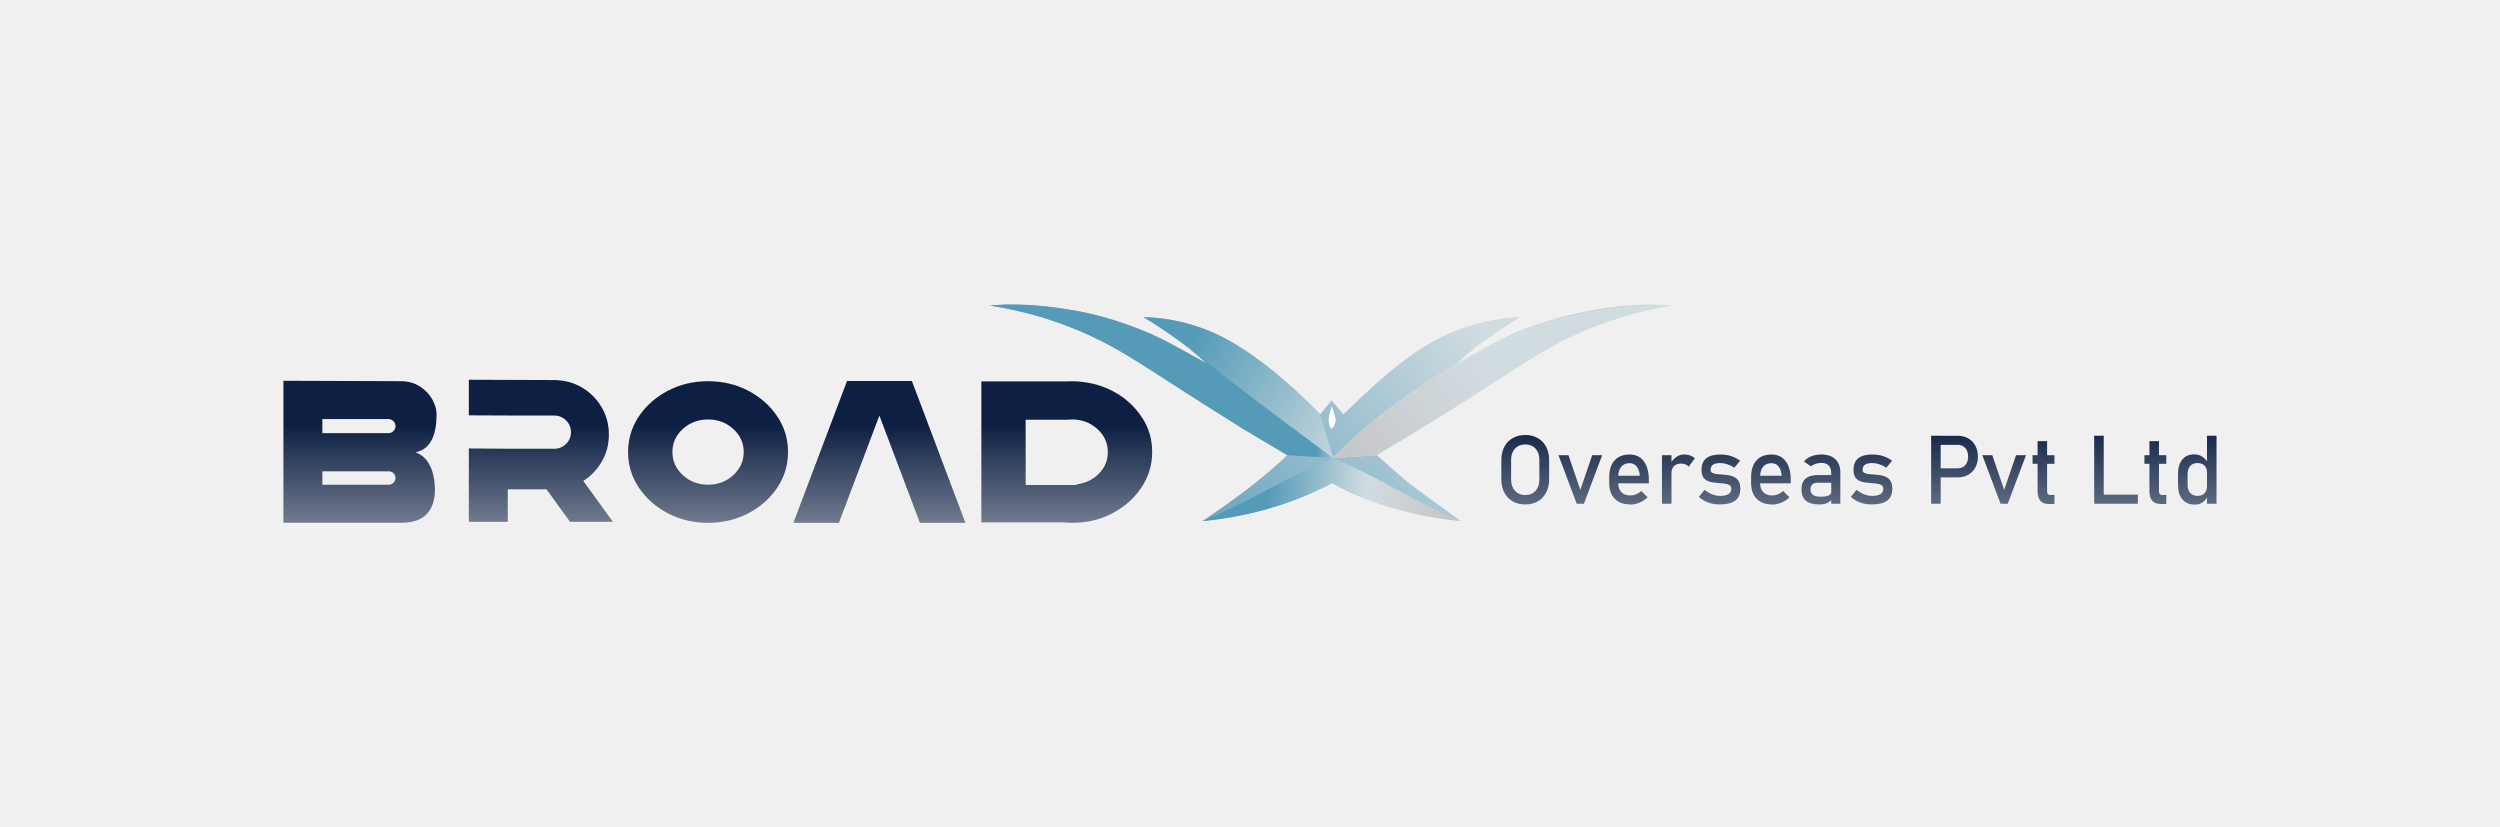
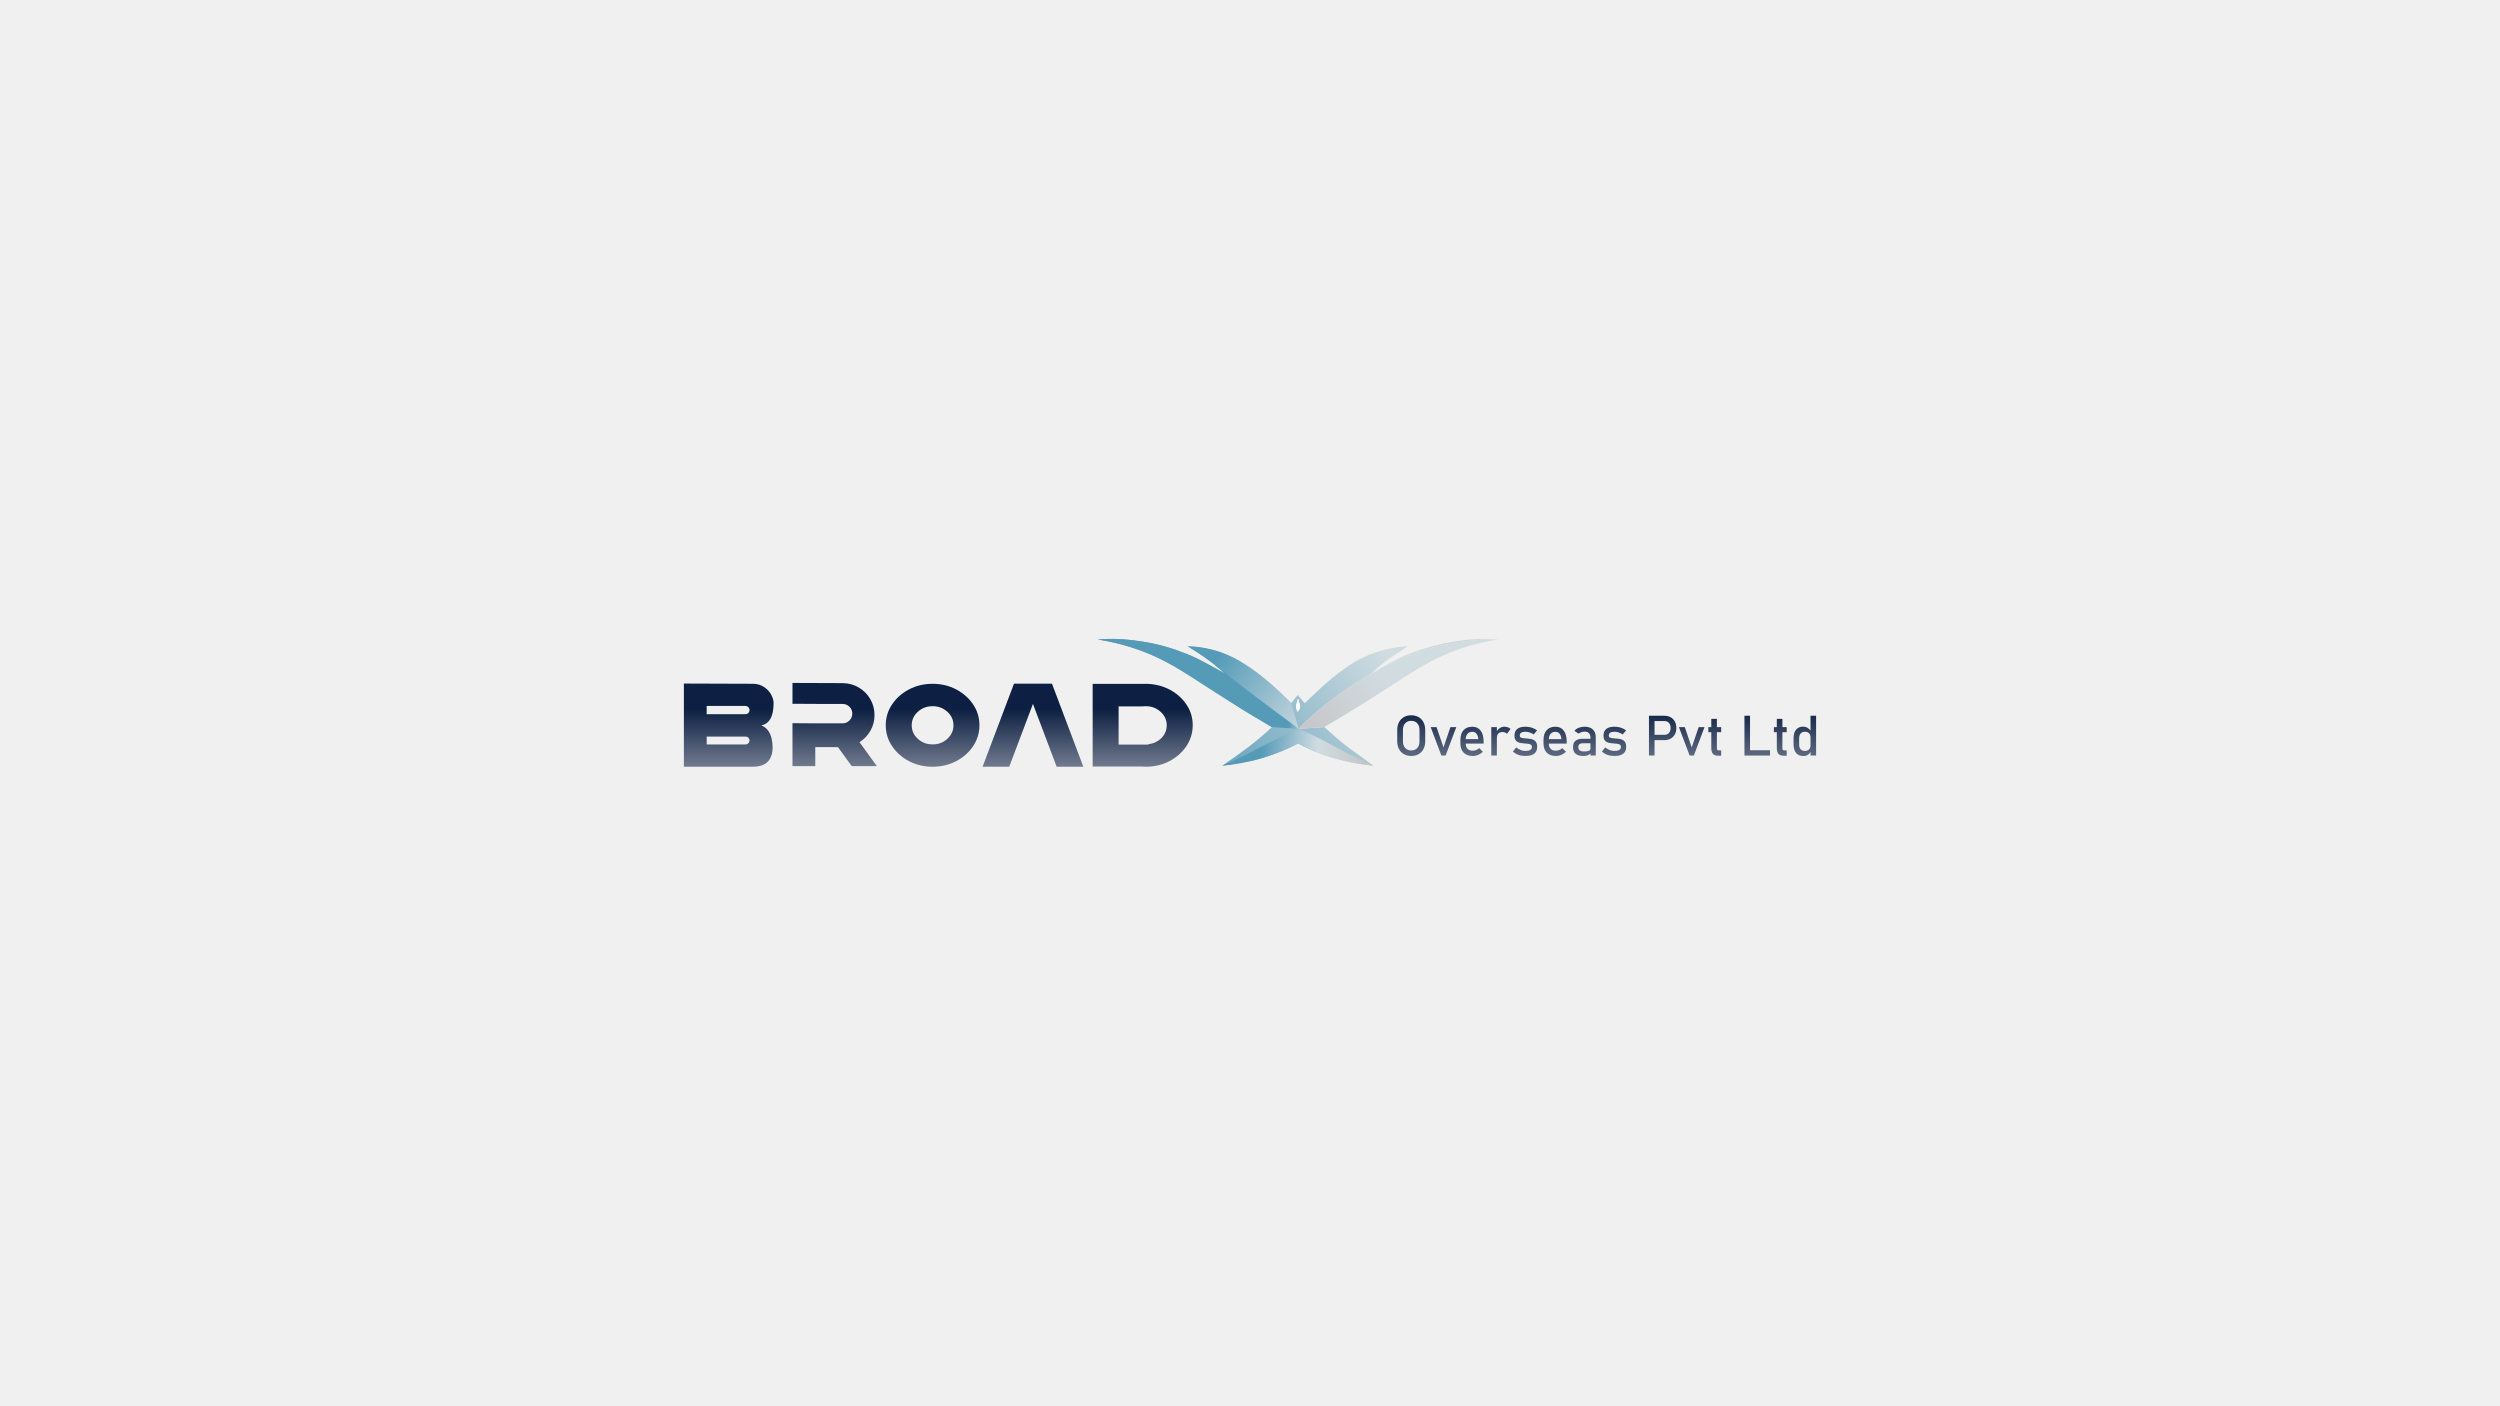
- <svg xmlns="http://www.w3.org/2000/svg" xmlns:xlink="http://www.w3.org/1999/xlink" id="Layer_1" data-name="Layer 1" viewBox="282.97 251.63 800.07 264.65">
+ <svg xmlns="http://www.w3.org/2000/svg" xmlns:xlink="http://www.w3.org/1999/xlink" id="Layer_1" data-name="Layer 1" viewBox="0 0 1366 768">
  <defs>
    <style>
      .cls-1 {
        fill: url(#linear-gradient-15);
      }

      .cls-2 {
        fill: url(#linear-gradient-13);
      }

      .cls-3 {
        fill: url(#linear-gradient-2);
      }

      .cls-4 {
        fill: url(#linear-gradient-25);
      }

      .cls-5 {
        fill: url(#linear-gradient-10);
      }

      .cls-6 {
        fill: url(#linear-gradient-12);
      }

      .cls-7 {
        fill: #fff;
      }

      .cls-8 {
        fill: url(#linear-gradient-26);
      }

      .cls-9 {
        fill: url(#linear-gradient-4);
      }

      .cls-10 {
        fill: url(#linear-gradient-3);
      }

      .cls-11 {
        fill: url(#linear-gradient-5);
      }

      .cls-12 {
        fill: url(#linear-gradient-22);
      }

      .cls-13 {
        fill: url(#linear-gradient-24);
      }

      .cls-14 {
        fill: url(#linear-gradient-8);
      }

      .cls-15 {
        fill: url(#linear-gradient-14);
      }

      .cls-16 {
        fill: url(#linear-gradient-20);
      }

      .cls-17 {
        fill: url(#linear-gradient-17);
      }

      .cls-18 {
        fill: url(#linear-gradient-7);
      }

      .cls-19 {
        fill: url(#linear-gradient-9);
      }

      .cls-20 {
        fill: url(#linear-gradient-11);
      }

      .cls-21 {
        fill: url(#linear-gradient-19);
      }

      .cls-22 {
        fill: url(#linear-gradient-6);
      }

      .cls-23 {
        fill: url(#linear-gradient-21);
      }

      .cls-24 {
        fill: url(#linear-gradient-16);
      }

      .cls-25 {
        fill: url(#linear-gradient);
      }

      .cls-26 {
        fill: url(#linear-gradient-23);
      }

      .cls-27 {
        fill: url(#linear-gradient-18);
      }
    </style>
    <linearGradient id="linear-gradient" x1="771.09" y1="491.19" x2="771.09" y2="387.75" gradientUnits="userSpaceOnUse">
      <stop offset="0" stop-color="#0d2043" />
      <stop offset=".51" stop-color="#b0b3bd" />
      <stop offset="1" stop-color="#0d2043" />
    </linearGradient>
    <linearGradient id="linear-gradient-2" x1="788.72" y1="491.19" x2="788.72" y2="387.75" xlink:href="#linear-gradient" />
    <linearGradient id="linear-gradient-3" x1="804.3" y1="491.19" x2="804.3" y2="387.75" xlink:href="#linear-gradient" />
    <linearGradient id="linear-gradient-4" x1="820.11" x2="820.11" y2="387.75" xlink:href="#linear-gradient" />
    <linearGradient id="linear-gradient-5" x1="833.29" y1="491.19" x2="833.29" y2="387.75" xlink:href="#linear-gradient" />
    <linearGradient id="linear-gradient-6" x1="849.71" y1="491.19" x2="849.71" y2="387.75" xlink:href="#linear-gradient" />
    <linearGradient id="linear-gradient-7" x1="865.71" x2="865.71" y2="387.75" xlink:href="#linear-gradient" />
    <linearGradient id="linear-gradient-8" x1="881.93" y1="491.19" x2="881.93" y2="387.75" xlink:href="#linear-gradient" />
    <linearGradient id="linear-gradient-9" x1="908.47" y1="491.19" x2="908.47" y2="387.75" xlink:href="#linear-gradient" />
    <linearGradient id="linear-gradient-10" x1="924.36" y1="491.19" x2="924.36" y2="387.75" xlink:href="#linear-gradient" />
    <linearGradient id="linear-gradient-11" x1="936.95" y1="491.19" x2="936.95" y2="387.75" xlink:href="#linear-gradient" />
    <linearGradient id="linear-gradient-12" x1="960.16" y1="491.19" x2="960.16" y2="387.75" xlink:href="#linear-gradient" />
    <linearGradient id="linear-gradient-13" x1="972.75" y1="491.19" x2="972.75" y2="387.75" xlink:href="#linear-gradient" />
    <linearGradient id="linear-gradient-14" x1="986.16" y1="491.19" x2="986.16" y2="387.75" xlink:href="#linear-gradient" />
    <linearGradient id="linear-gradient-15" x1="398.18" y1="491.19" x2="398.18" y2="387.75" xlink:href="#linear-gradient" />
    <linearGradient id="linear-gradient-16" x1="456.06" y1="491.19" x2="456.06" y2="387.75" xlink:href="#linear-gradient" />
    <linearGradient id="linear-gradient-17" x1="509.57" y1="491.19" x2="509.57" y2="387.75" xlink:href="#linear-gradient" />
    <linearGradient id="linear-gradient-18" x1="564.4" y1="491.19" x2="564.4" y2="387.75" xlink:href="#linear-gradient" />
    <linearGradient id="linear-gradient-19" x1="624.36" y1="491.19" x2="624.36" y2="387.75" xlink:href="#linear-gradient" />
    <linearGradient id="linear-gradient-20" x1="797.82" y1="357.91" x2="805.76" y2="353.35" gradientUnits="userSpaceOnUse">
      <stop offset="0" stop-color="#c6c5c7" />
      <stop offset=".47" stop-color="#d1dce1" />
    </linearGradient>
    <linearGradient id="linear-gradient-21" x1="798.32" y1="354.53" x2="798.83" y2="354.23" xlink:href="#linear-gradient-20" />
    <linearGradient id="linear-gradient-22" x1="843.66" y1="280.04" x2="636.78" y2="407.49" gradientUnits="userSpaceOnUse">
      <stop offset="0" stop-color="#c6c5c7" />
      <stop offset=".47" stop-color="#d1dce1" />
      <stop offset="1" stop-color="#559bb8" />
    </linearGradient>
    <linearGradient id="linear-gradient-23" x1="747.13" y1="414.03" x2="689.08" y2="408.36" xlink:href="#linear-gradient-22" />
    <linearGradient id="linear-gradient-24" x1="710.98" y1="400.62" x2="814.07" y2="341.45" xlink:href="#linear-gradient-20" />
    <linearGradient id="linear-gradient-25" x1="723.77" y1="389.56" x2="706.97" y2="385.41" xlink:href="#linear-gradient-22" />
    <linearGradient id="linear-gradient-26" x1="766.95" y1="429.75" x2="664.53" y2="359.91" xlink:href="#linear-gradient-22" />
  </defs>
  <g>
    <g>
      <path class="cls-25" d="M771.09,413.07c-1.54,0-2.88-.33-4.03-1s-2.04-1.6-2.67-2.81c-.63-1.21-.95-2.61-.95-4.22v-6.17c0-1.62.32-3.03.95-4.23.63-1.2,1.52-2.14,2.67-2.8,1.15-.66,2.49-1,4.03-1s2.88.33,4.03,1c1.15.66,2.04,1.6,2.67,2.8.63,1.2.95,2.61.95,4.23v6.17c0,1.61-.32,3.01-.95,4.22-.63,1.21-1.52,2.14-2.67,2.81-1.15.66-2.49,1-4.03,1ZM771.09,410.06c1.37,0,2.46-.45,3.29-1.35s1.23-2.09,1.23-3.56v-6.38c0-1.49-.41-2.68-1.23-3.57-.82-.89-1.92-1.34-3.29-1.34s-2.45.45-3.28,1.34c-.83.89-1.24,2.08-1.24,3.57v6.38c0,1.48.41,2.66,1.24,3.56.83.9,1.92,1.35,3.28,1.35Z" />
      <path class="cls-3" d="M788.72,408.4l3.8-11.09h3.19l-5.84,15.53h-2.3l-5.84-15.53h3.19l3.8,11.09Z" />
      <path class="cls-10" d="M804.77,413.07c-2.17,0-3.84-.6-5.03-1.81-1.19-1.21-1.78-2.92-1.78-5.15v-1.75c0-2.32.57-4.11,1.71-5.37,1.14-1.27,2.75-1.9,4.83-1.9,1.96,0,3.47.72,4.54,2.16s1.61,3.45,1.61,6.05v1.02h-10.48v-2.45h7.57c-.09-1.26-.42-2.24-.98-2.95-.56-.71-1.32-1.06-2.27-1.06-1.15,0-2.04.38-2.68,1.14-.64.76-.96,1.83-.96,3.22v1.98c0,1.29.34,2.27,1.03,2.96.68.69,1.64,1.03,2.88,1.03.62,0,1.23-.12,1.84-.37s1.15-.6,1.63-1.05l2.01,2.01c-.77.74-1.63,1.31-2.59,1.71-.96.4-1.92.61-2.89.61Z" />
      <path class="cls-9" d="M814.84,412.84v-15.53h3.05v15.53h-3.05ZM823.39,400.99c-.27-.33-.61-.58-1.02-.75-.41-.17-.88-.25-1.42-.25-.97,0-1.72.27-2.25.8-.53.53-.8,1.27-.8,2.22l-.31-2.99c.47-.92,1.09-1.64,1.85-2.16s1.6-.78,2.52-.78c.71,0,1.35.1,1.92.31.57.2,1.07.51,1.5.91l-1.99,2.69Z" />
      <path class="cls-11" d="M833.41,413.07c-1.38,0-2.63-.2-3.75-.61s-2.13-1.01-3.02-1.82l1.81-2.23c.85.64,1.68,1.12,2.51,1.44.82.32,1.64.48,2.45.48,1.21,0,2.11-.19,2.72-.56.6-.37.91-.94.91-1.68,0-.58-.2-.99-.61-1.23-.4-.24-.93-.4-1.59-.47-.65-.07-1.35-.14-2.1-.19-.63-.05-1.25-.13-1.87-.23-.62-.1-1.18-.29-1.69-.57-.51-.27-.92-.68-1.22-1.22s-.46-1.26-.46-2.17c0-1.65.5-2.88,1.51-3.7,1.01-.82,2.51-1.23,4.5-1.23,1.22,0,2.35.16,3.4.49,1.05.33,2.03.83,2.95,1.51l-1.84,2.23c-.78-.5-1.54-.87-2.3-1.12s-1.49-.37-2.21-.37c-1.04,0-1.82.18-2.33.53-.52.35-.78.89-.78,1.59,0,.47.18.81.54,1.01.36.2.83.34,1.42.4s1.22.11,1.9.16c.65.04,1.3.11,1.97.22.66.1,1.27.31,1.83.61.56.3,1.01.74,1.35,1.33.34.59.51,1.39.51,2.41,0,1.67-.54,2.91-1.62,3.74-1.08.83-2.71,1.24-4.89,1.24Z" />
      <path class="cls-22" d="M850.18,413.07c-2.17,0-3.84-.6-5.03-1.81-1.19-1.21-1.78-2.92-1.78-5.15v-1.75c0-2.32.57-4.11,1.71-5.37,1.14-1.27,2.75-1.9,4.83-1.9,1.96,0,3.47.72,4.54,2.16,1.07,1.44,1.61,3.45,1.61,6.05v1.02h-10.48v-2.45h7.57c-.09-1.26-.42-2.24-.98-2.95-.56-.71-1.32-1.06-2.27-1.06-1.15,0-2.04.38-2.68,1.14-.64.76-.96,1.83-.96,3.22v1.98c0,1.29.34,2.27,1.02,2.96s1.64,1.03,2.88,1.03c.62,0,1.23-.12,1.84-.37s1.15-.6,1.63-1.05l2.01,2.01c-.77.74-1.63,1.31-2.59,1.71s-1.92.61-2.89.61Z" />
      <path class="cls-18" d="M865.22,413.07c-1.91,0-3.33-.39-4.29-1.18s-1.43-2-1.43-3.62.44-2.7,1.31-3.46,2.18-1.14,3.93-1.14h4.42l.21,2.45h-4.61c-.79,0-1.38.18-1.78.53-.4.35-.6.9-.6,1.62,0,.79.26,1.37.79,1.75.53.38,1.32.57,2.38.57,1.16,0,2.03-.12,2.6-.37.58-.25.87-.64.87-1.17l.31,2.19c-.27.42-.6.76-1,1.03-.4.27-.86.47-1.37.61s-1.1.2-1.74.2ZM869.02,412.84v-9.85c0-1.02-.27-1.81-.82-2.37-.54-.56-1.31-.85-2.31-.85-.61,0-1.21.09-1.8.28s-1.12.45-1.59.8l-2.23-1.53c.59-.71,1.36-1.26,2.33-1.65.96-.39,2.03-.59,3.21-.59,1.95,0,3.45.5,4.52,1.51s1.6,2.43,1.6,4.27v9.98h-2.9Z" />
      <path class="cls-14" d="M882.05,413.07c-1.38,0-2.63-.2-3.75-.61s-2.13-1.01-3.02-1.82l1.81-2.23c.85.64,1.68,1.12,2.51,1.44.82.32,1.64.48,2.45.48,1.21,0,2.11-.19,2.72-.56.6-.37.91-.94.91-1.68,0-.58-.2-.99-.61-1.23-.4-.24-.93-.4-1.59-.47s-1.35-.14-2.1-.19c-.63-.05-1.25-.13-1.87-.23-.62-.1-1.18-.29-1.69-.57-.51-.27-.92-.68-1.22-1.22-.3-.54-.46-1.26-.46-2.17,0-1.65.5-2.88,1.51-3.7,1.01-.82,2.51-1.23,4.5-1.23,1.22,0,2.35.16,3.4.49,1.05.33,2.03.83,2.95,1.51l-1.84,2.23c-.78-.5-1.54-.87-2.3-1.12-.75-.25-1.49-.37-2.21-.37-1.04,0-1.82.18-2.33.53-.52.35-.78.89-.78,1.59,0,.47.18.81.54,1.01.36.2.83.34,1.42.4s1.22.11,1.9.16c.65.04,1.3.11,1.97.22.66.1,1.27.31,1.83.61s1.01.74,1.35,1.33.51,1.39.51,2.41c0,1.67-.54,2.91-1.62,3.74-1.08.83-2.71,1.24-4.89,1.24Z" />
      <path class="cls-19" d="M900.99,412.84v-21.76h3.05v21.76h-3.05ZM902.56,404.4v-2.9h6.96c1,0,1.8-.34,2.4-1.03.6-.69.91-1.59.91-2.71s-.3-2.05-.91-2.74c-.6-.69-1.4-1.03-2.4-1.03h-6.96v-2.9h6.85c1.32,0,2.46.28,3.44.83.98.55,1.74,1.33,2.28,2.33.54,1,.82,2.17.82,3.52s-.27,2.5-.82,3.5-1.3,1.77-2.28,2.32c-.98.55-2.12.82-3.44.82h-6.85Z" />
      <path class="cls-5" d="M924.36,408.4l3.8-11.09h3.19l-5.84,15.53h-2.3l-5.84-15.53h3.19l3.8,11.09Z" />
      <path class="cls-20" d="M933.45,400.06v-2.75h7v2.75h-7ZM938.69,412.92c-1.28,0-2.2-.35-2.78-1.06-.57-.71-.86-1.73-.86-3.05v-16.01h3.05v16.04c0,.37.07.66.22.87s.37.31.66.31h1.47v2.9h-1.77Z" />
      <path class="cls-6" d="M953.17,412.84v-21.76h3.05v21.76h-3.05ZM954.7,412.84v-2.9h12.45v2.9h-12.45Z" />
      <path class="cls-2" d="M969.25,400.06v-2.75h7v2.75h-7ZM974.49,412.92c-1.28,0-2.2-.35-2.78-1.06-.57-.71-.86-1.73-.86-3.05v-16.01h3.05v16.04c0,.37.07.66.22.87s.37.31.66.31h1.47v2.9h-1.77Z" />
      <path class="cls-15" d="M985.37,413.11c-1.72,0-3.04-.55-3.97-1.65-.93-1.1-1.4-2.66-1.4-4.66v-3.43c0-2.02.46-3.57,1.37-4.68.91-1.1,2.2-1.65,3.85-1.65.92,0,1.76.24,2.52.72s1.38,1.15,1.85,2.02l-.31,3.17c0-.66-.12-1.22-.36-1.69-.24-.47-.59-.83-1.04-1.07-.45-.24-1.01-.37-1.65-.37-1.01,0-1.79.31-2.34.94s-.83,1.51-.83,2.65v3.38c0,1.13.28,2,.83,2.61s1.33.92,2.34.92c.65,0,1.2-.13,1.65-.38.45-.25.8-.62,1.04-1.1.24-.48.36-1.05.36-1.72l.21,3.28c-.28.7-.76,1.32-1.44,1.88-.68.55-1.57.83-2.67.83ZM989.27,412.84v-21.76h3.05v21.76h-3.05Z" />
    </g>
    <g>
      <path class="cls-1" d="M419.8,399.36c-.89-1.33-2.16-2.33-3.82-3.01,2.18-.41,3.84-1.62,4.98-3.62,1.14-1.99,1.72-4.84,1.72-8.55,0-1.53-.46-3.1-1.37-4.74-.92-1.63-2.21-3-3.9-4.1-1.68-1.1-3.67-1.68-5.98-1.72l-37.76-.13v45.44h37.76c3.73-.02,6.44-.96,8.16-2.83,1.71-1.87,2.57-4.44,2.57-7.74,0-1.43-.17-2.97-.51-4.59-.34-1.63-.95-3.1-1.85-4.43ZM408.92,406.1c-.44.44-.94.66-1.5.66h-21.28v-4.29h21.28c.56,0,1.06.21,1.5.62.41.44.62.94.62,1.5s-.2,1.07-.62,1.5ZM408.87,389.59c-.45.44-.98.66-1.59.66h-21.15v-4.51h21.15c.61,0,1.14.22,1.59.66.45.44.67.97.67,1.6s-.22,1.17-.67,1.6Z" />
      <path class="cls-24" d="M445.79,384.62h14.58c1.46,0,2.71.52,3.76,1.55,1.05,1.04,1.57,2.28,1.57,3.74s-.52,2.74-1.57,3.78c-1.05,1.04-2.3,1.55-3.76,1.55h-14.58l-12.78-.09v23.47h12.46v-10.4h12.39l7.52,10.4h13.73l-9.48-13.08c2.51-1.59,4.5-3.68,5.98-6.28,1.48-2.59,2.22-5.45,2.22-8.57s-.78-6.12-2.34-8.76c-1.56-2.64-3.64-4.73-6.26-6.28-2.61-1.55-5.55-2.34-8.79-2.39l-27.43-.1v11.39l12.78.05Z" />
      <path class="cls-17" d="M531.72,384.9c-2.3-3.44-5.39-6.17-9.27-8.21-3.88-2.04-8.17-3.06-12.88-3.06s-9,1.02-12.88,3.06c-3.88,2.03-6.97,4.77-9.27,8.21-2.3,3.43-3.45,7.23-3.45,11.39s1.15,7.96,3.45,11.4c2.3,3.43,5.39,6.16,9.27,8.21,3.88,2.03,8.17,3.05,12.88,3.05s9-1.02,12.88-3.05c3.88-2.04,6.97-4.77,9.27-8.21,2.3-3.43,3.44-7.23,3.44-11.4s-1.14-7.96-3.44-11.39ZM517.65,403.68c-2.23,2.05-4.92,3.07-8.08,3.07s-5.86-1.02-8.08-3.07c-2.23-2.05-3.33-4.51-3.33-7.39s1.11-5.33,3.33-7.37c2.22-2.04,4.92-3.05,8.08-3.05s5.85,1.01,8.08,3.05c2.22,2.04,3.33,4.5,3.33,7.37s-1.11,5.34-3.33,7.39Z" />
      <path class="cls-27" d="M574.8,373.57h-20.76l-17.13,45.3v.07h14.51l.04-.03,12.94-34.29,12.95,34.29s.04.03.07.03h14.48v-.07l-17.1-45.3Z" />
      <path class="cls-21" d="M648.43,385.23c-2.17-3.35-5.08-6.05-8.71-8.09-3.64-2.05-7.73-3.2-12.26-3.46-.46-.02-.92-.04-1.37-.04-.48,0-.94.01-1.37.04h-27.69v45.14h26.32c.89.09,1.81.13,2.75.13,4.71,0,9-1.02,12.87-3.05,3.86-2.04,6.96-4.77,9.26-8.21,2.31-3.43,3.47-7.23,3.47-11.4s-1.08-7.72-3.25-11.06ZM634.65,403.2c-1.89,1.93-4.29,3.08-7.19,3.45v.2h-16.25v-20.89h13.08c.59-.06,1.19-.09,1.8-.09,3.14,0,5.82,1.01,8.06,3.05,2.24,2.04,3.35,4.5,3.35,7.37,0,2.68-.95,4.98-2.84,6.91Z" />
    </g>
  </g>
  <path class="cls-16" d="M817.6,349.51c-7.32,1.26-13.38,2.93-18.02,4.44,5.8-1.91,11.78-3.41,18.02-4.44Z" />
  <path class="cls-23" d="M798.46,354.31c.36-.12.74-.24,1.12-.37-.37.12-.75.24-1.12.37Z" />
  <g>
    <path class="cls-12" d="M771.97,356.48c-8.09,2.94-15.01,7.16-22.58,11.44,5.98-5.95,12.77-10.11,19.93-14.82-11.63.6-22.87,4.17-32.54,10.74-6.73,4.58-12.7,9.7-18.53,15.28l-5.35,5.13-3.81-4.49-3.62,4.48c-16.61-16.45-32.21-30.26-56.56-31.13,5.26,3.21,10.12,6.46,14.75,10.15,1.84,1.47,3.65,3.02,5.43,4.66-6.93-3.75-13.24-7.65-20.47-10.54-7.83-3.14-15.55-5.44-23.91-6.73-2.66-.41-5.3-.78-7.93-1.05-4.95-.53-9.88-.74-14.99-.35-.53.04-1.07.09-1.61.15-.13.01-.27.02-.4.04,6.07.95,11.66,2.23,16.95,3.84.03,0,.06.02.09.03.43.13.87.27,1.29.4.43.14.85.27,1.26.41,4.26,1.4,8.34,3.02,12.32,4.84.03.02.06.04.1.05,9.8,4.48,19.07,10.17,29.2,16.88l16.65,11.02,1.95,1.29,6.23,3.69c.13.08.26.16.39.23l8.69,5.16.05.03c-8.43,7.97-17.49,14.55-27.17,21.1l15.24-2.54c9.26-2.02,17.97-5.27,26.29-9.66,12.24,6.97,27.01,10.43,41.05,12.13l-4.27-3.16c-5.05-3.73-10.18-7.09-14.92-11.23l-7.62-6.67-13.96.94c9.13-10.1,38.24-33.59,68.88-43.09,15.66-4.86,29.67-5.92,40.12-5.79-16.28-1.04-31.78,1.74-46.63,7.14ZM709.06,388.88c-1.43-2.24-.78-4.52.19-7.17l1.04,3.62c.33,1.14-.3,2.7-1.23,3.55ZM792.39,356.54c1.08-.43,2.15-.83,3.24-1.23-.31.11-.61.22-.9.33-.8.3-1.58.6-2.34.9Z" />
    <path class="cls-7" d="M710.29,385.33c.33,1.14-.3,2.7-1.23,3.55-1.43-2.24-.78-4.52.18-7.17l1.04,3.62Z" />
    <path class="cls-26" d="M667.79,418.41c13.84-5.73,27.97-14.46,41.81-20.19,13.69,5.71,27.08,14.42,40.77,20.13-7.38-.63-16.64-2.18-26.8-5.81-5.4-1.93-10.16-4.13-14.25-6.31-5.29,2.75-11.99,5.71-20.01,8.08-8.16,2.41-15.51,3.57-21.53,4.11Z" />
    <path class="cls-13" d="M818.6,349.34c-.33.06-.67.11-1,.17-6.65,1.09-12.99,2.71-19.14,4.8-.79.27-1.54.53-2.24.78-.17.06-.35.12-.51.19-.03.01-.06.02-.08.03-.31.11-.61.22-.9.33-.8.3-1.58.6-2.34.9-.58.23-1.16.46-1.72.7-.31.12-.61.25-.91.38-.61.26-1.2.53-1.81.79-14.37,6.45-24.71,15-54.52,33-4.35,2.62-7.87,4.7-9.86,5.87l-13.96.94c9.13-10.1,38.24-33.59,68.88-43.09,6.6-2.05,13.09-3.32,13.09-3.32,11.04-2.19,20.44-2.56,27.03-2.47Z" />
    <path class="cls-4" d="M709.6,398.23l-14.69-.94h-.01c-1.82-1.06-4.88-2.88-8.68-5.16-.13-.07-.26-.15-.39-.23-.27-.15-.53-.32-.8-.48-2.6-1.57-5.05-3.07-7.37-4.5-22.63-13.96-32.64-21.54-44.53-27.28-.44-.21-.88-.42-1.32-.63-.04-.01-.07-.03-.1-.05-2.51-1.16-5.13-2.26-7.98-3.32-1.25-.47-2.7-.98-4.33-1.52-.41-.14-.83-.27-1.26-.41-.41-.14-.85-.27-1.29-.4-.03-.01-.06-.02-.09-.03-4.46-1.37-10.03-2.78-16.56-3.88-.11-.02-.21-.04-.32-.06.64-.04,1.29-.06,1.93-.09,4.82-.19,9.83-.09,14.99.35,2.63.27,5.26.64,7.93,1.05,8.36,1.29,16.08,3.59,23.91,6.73,7.23,2.89,13.54,6.79,20.47,10.54-1.78-1.64-3.59-3.18-5.43-4.66,20.76,10.56,36.33,24.87,45.94,34.96Z" />
    <path class="cls-8" d="M648.92,353.12c3.56.08,8,.5,12.97,1.75,6.6,1.66,11.82,4.19,15.48,6.35,5.08,3.18,10.67,7.13,16.43,11.99,4.46,3.77,8.34,7.51,11.69,11.04,1.37,4.66,2.75,9.31,4.12,13.97-24.72-18.26-35.26-26.45-40.15-30.48-1.11-.91-4.73-3.92-9.89-7.6-4.52-3.22-8.31-5.61-10.64-7.03Z" />
  </g>
</svg>
